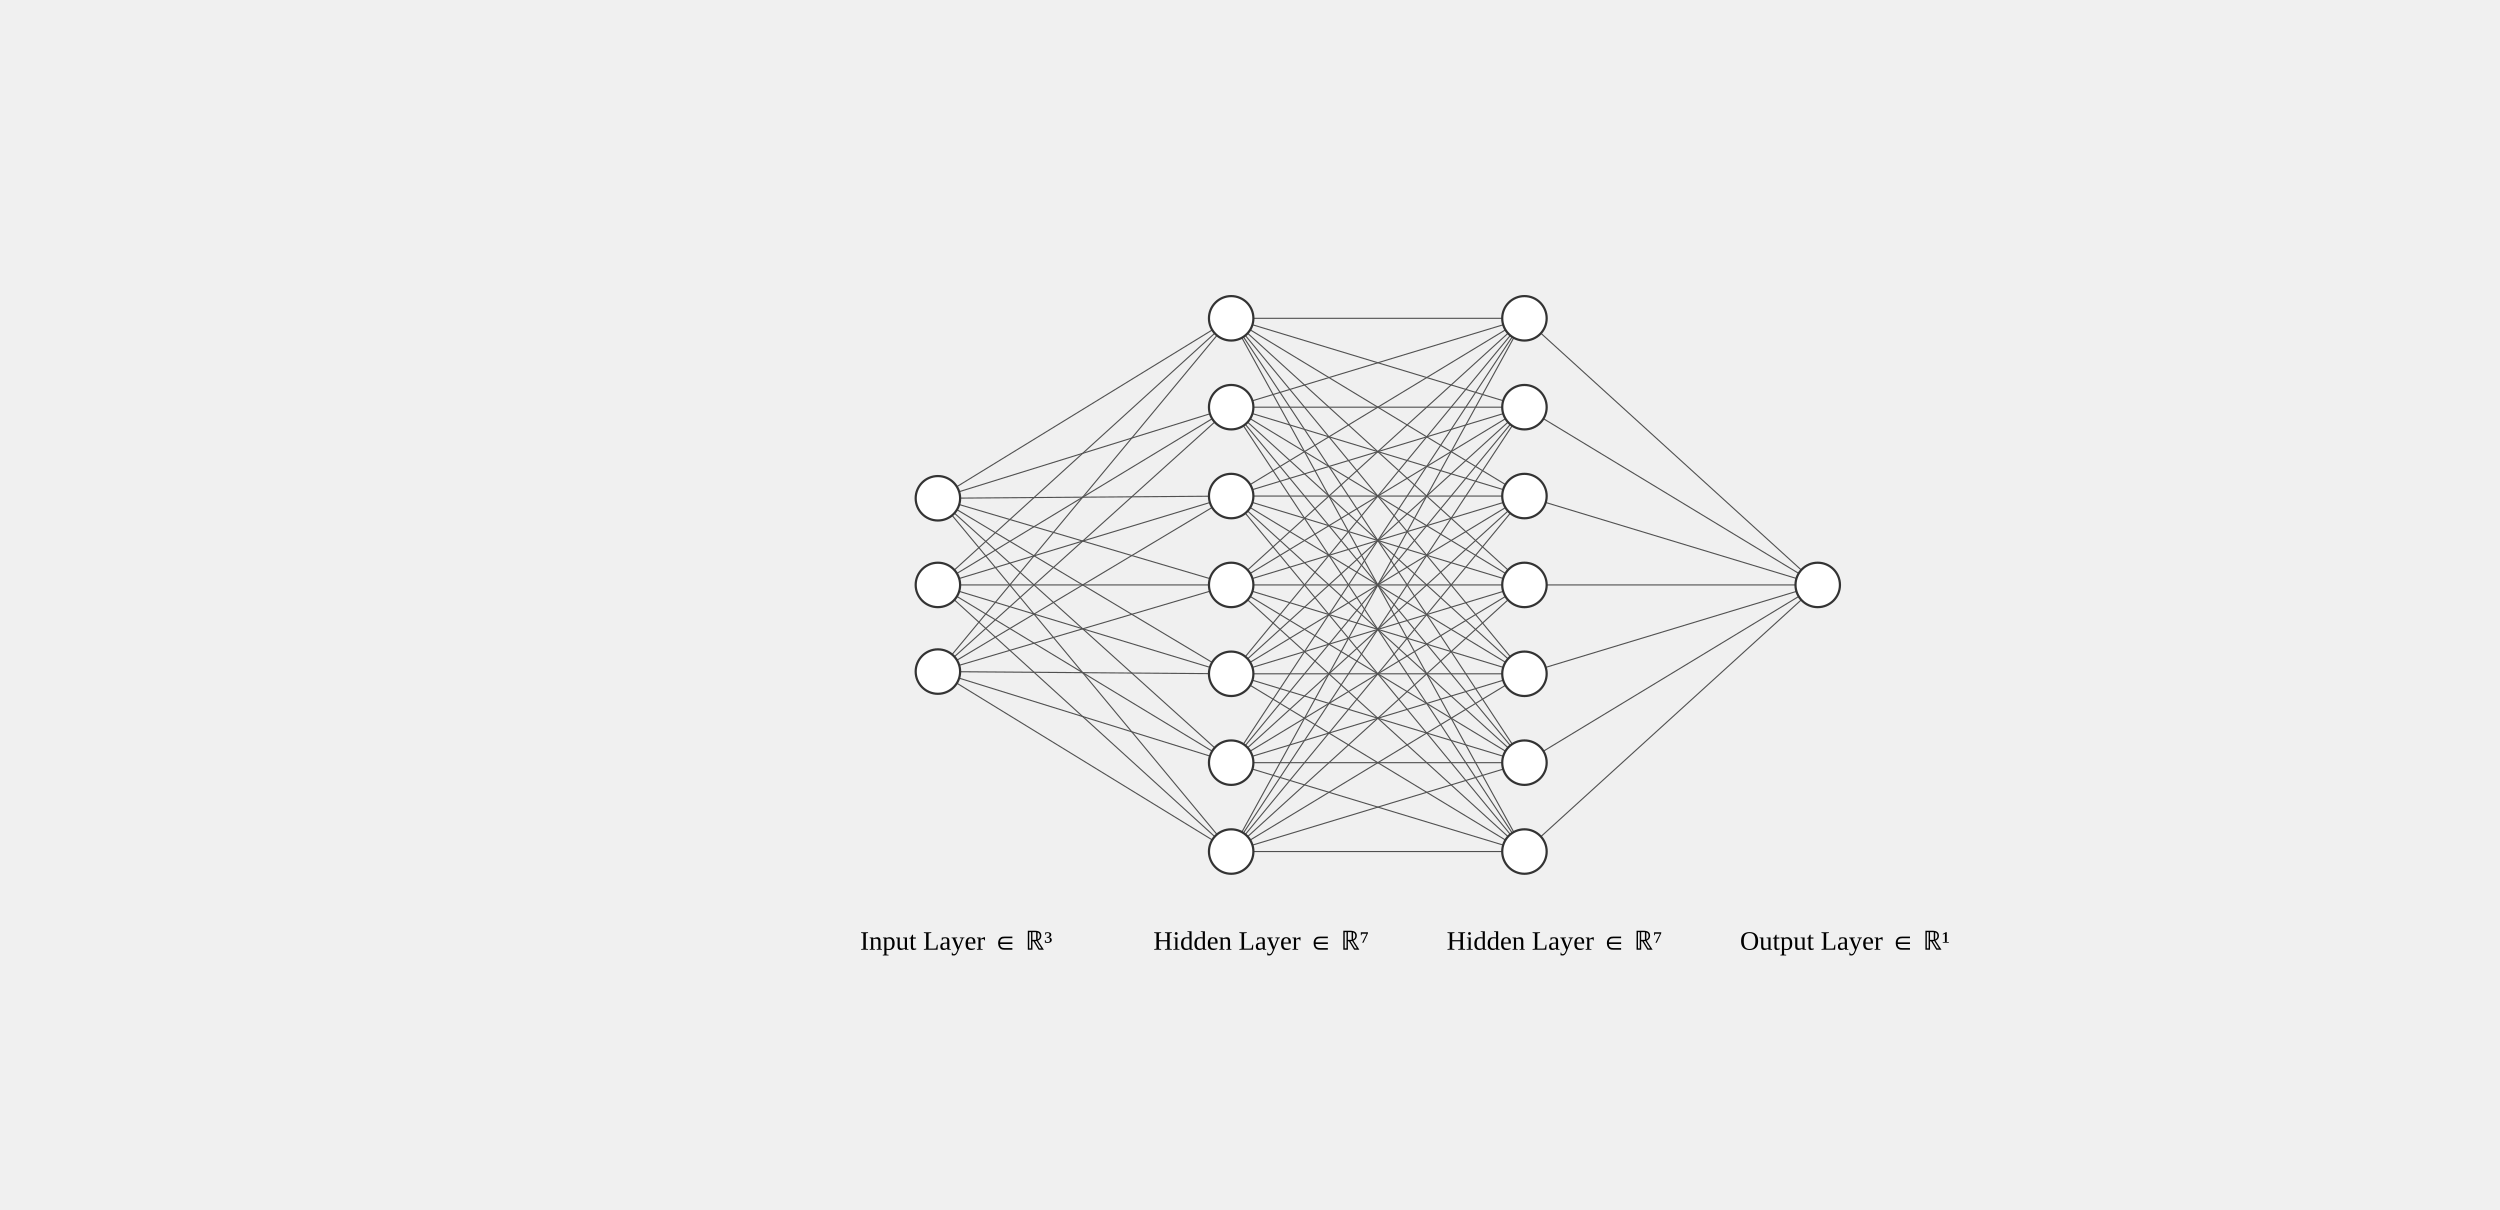
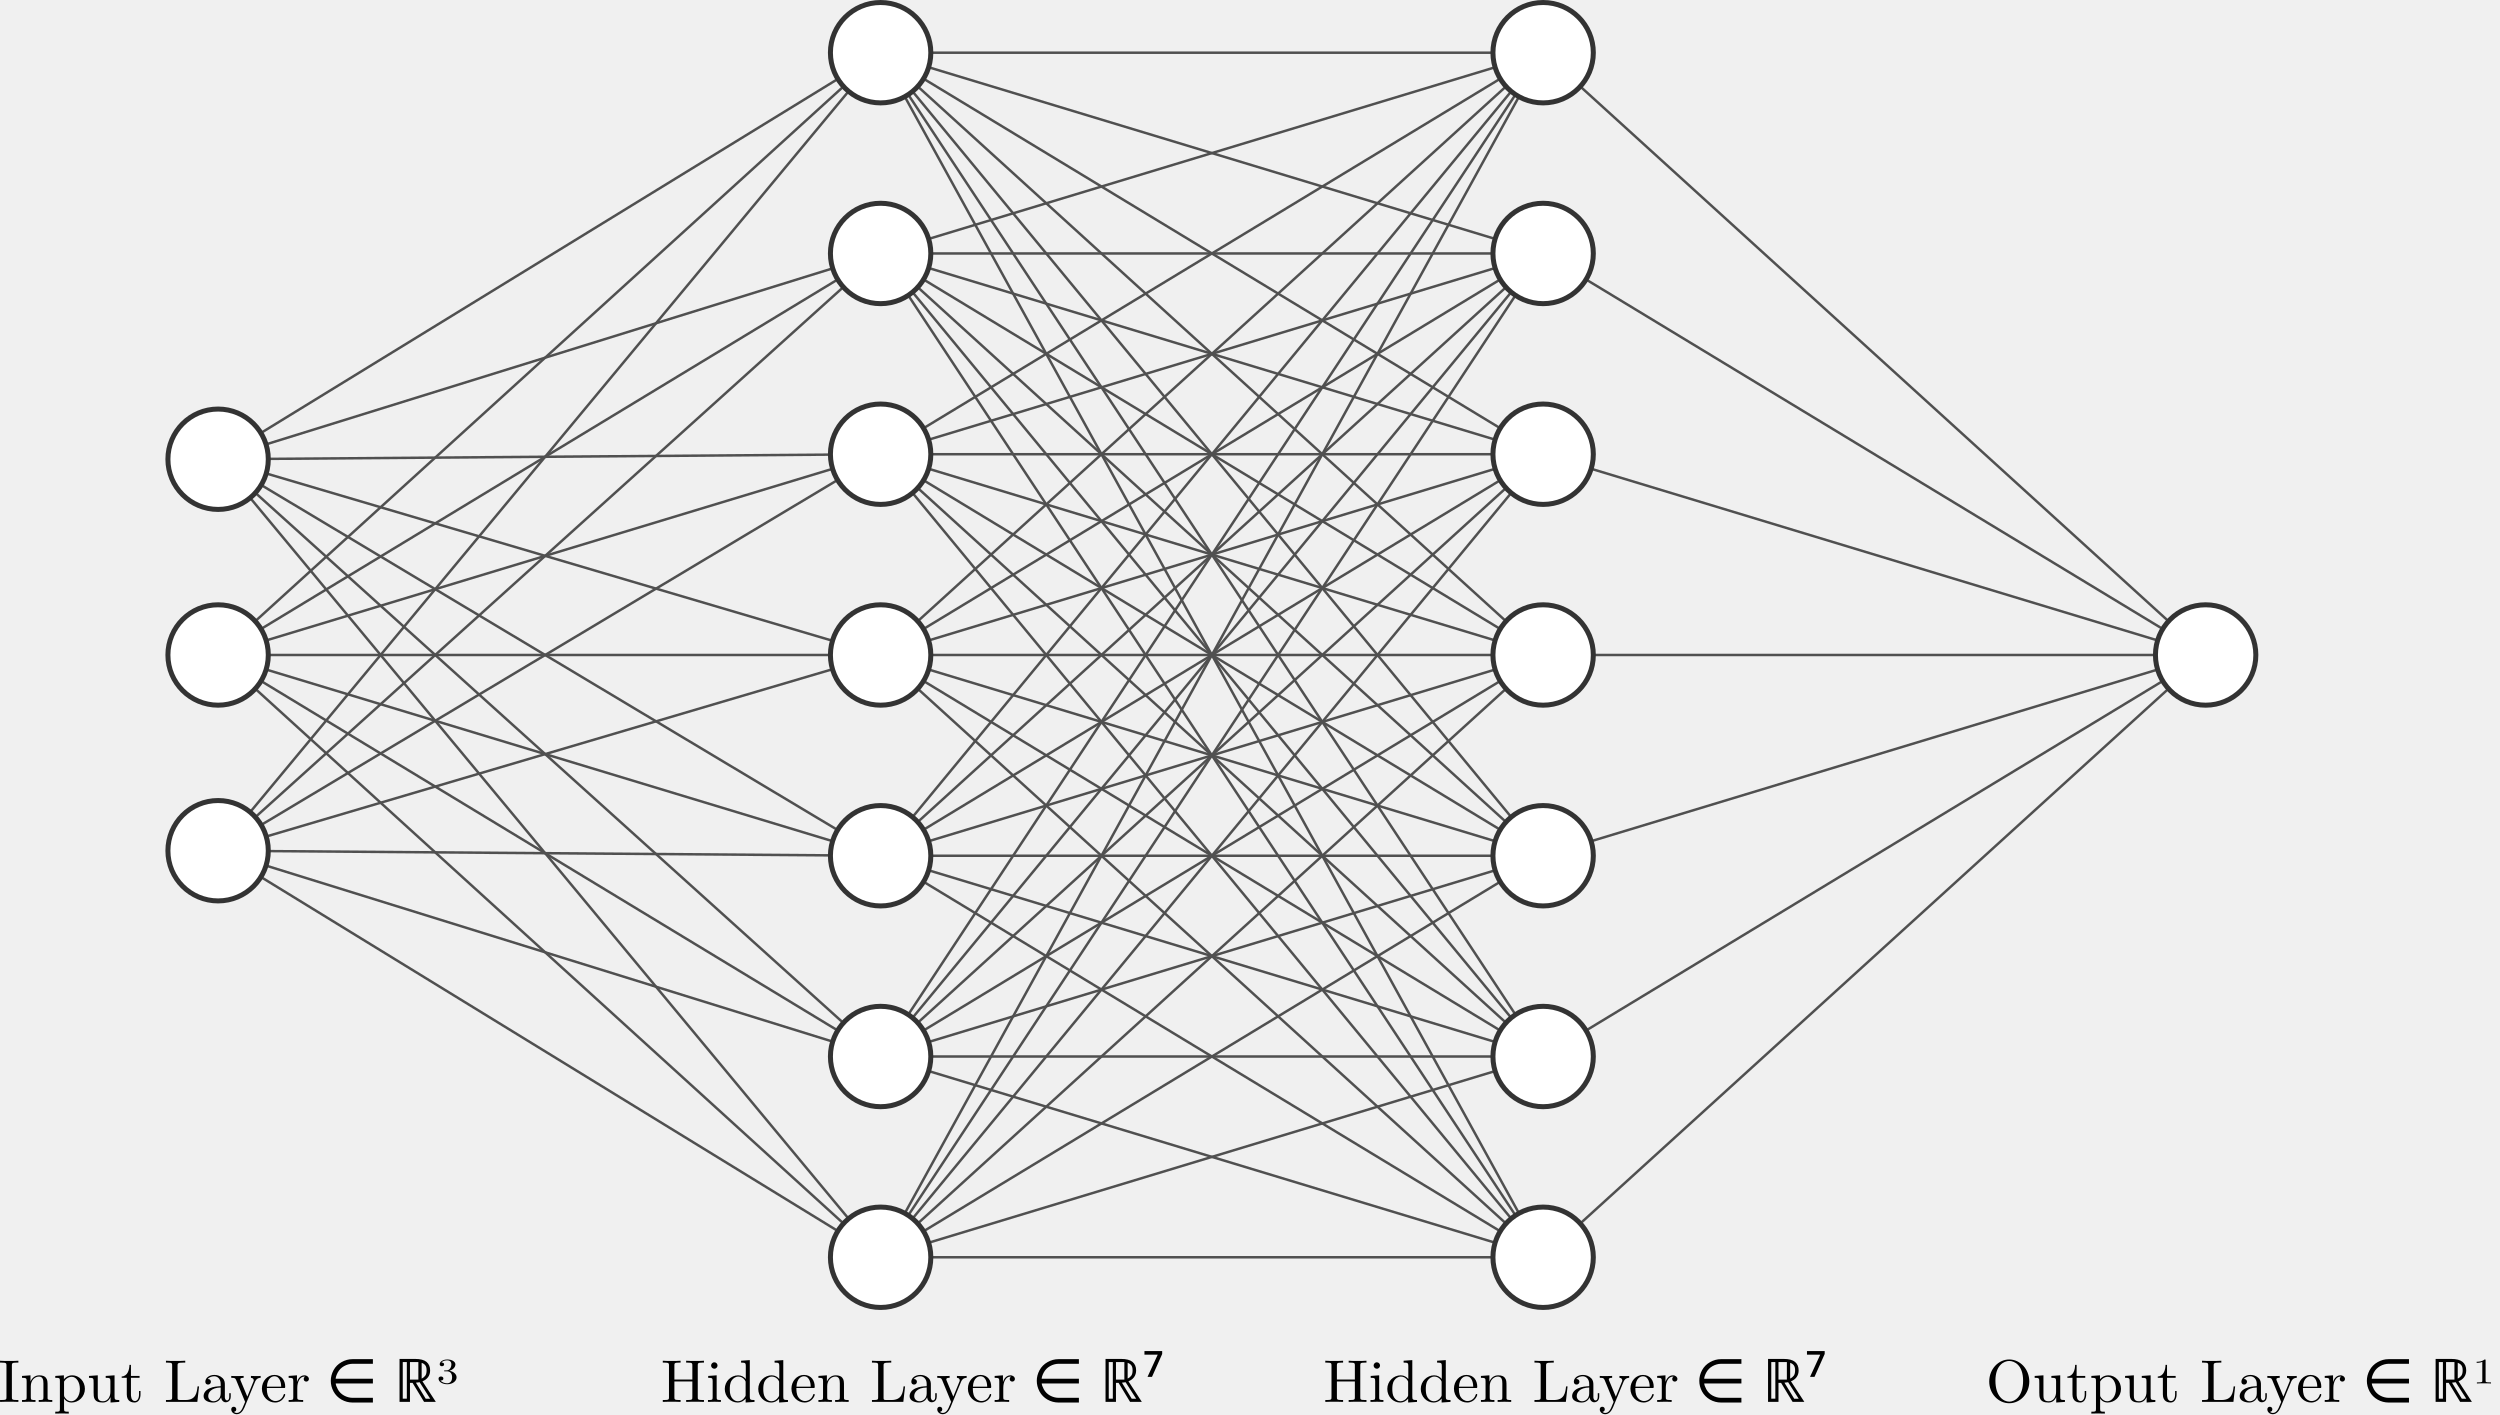
- <svg xmlns="http://www.w3.org/2000/svg" style="cursor: move; touch-action: none;" width="2048" height="991">
-   <g transform="translate(-823.6336,-404.4736) scale(1.820078)">
-     <path class="link" style="stroke-width: 0.5px; stroke-opacity: 1; stroke: rgb(80, 80, 80); fill: none;" marker-end="" d="M874.667,446.5, 1006.667,405.5" />
-     <path class="link" style="stroke-width: 0.5px; stroke-opacity: 1; stroke: rgb(80, 80, 80); fill: none;" marker-end="" d="M874.667,446.5, 1006.667,445.5" />
-     <path class="link" style="stroke-width: 0.5px; stroke-opacity: 1; stroke: rgb(80, 80, 80); fill: none;" marker-end="" d="M874.667,446.5, 1006.667,485.5" />
-     <path class="link" style="stroke-width: 0.5px; stroke-opacity: 1; stroke: rgb(80, 80, 80); fill: none;" marker-end="" d="M874.667,446.5, 1006.667,525.5" />
-     <path class="link" style="stroke-width: 0.5px; stroke-opacity: 1; stroke: rgb(80, 80, 80); fill: none;" marker-end="" d="M874.667,485.5, 1006.667,405.5" />
-     <path class="link" style="stroke-width: 0.5px; stroke-opacity: 1; stroke: rgb(80, 80, 80); fill: none;" marker-end="" d="M874.667,485.5, 1006.667,445.5" />
-     <path class="link" style="stroke-width: 0.5px; stroke-opacity: 1; stroke: rgb(80, 80, 80); fill: none;" marker-end="" d="M874.667,485.5, 1006.667,485.5" />
-     <path class="link" style="stroke-width: 0.5px; stroke-opacity: 1; stroke: rgb(80, 80, 80); fill: none;" marker-end="" d="M874.667,485.5, 1006.667,525.5" />
-     <path class="link" style="stroke-width: 0.5px; stroke-opacity: 1; stroke: rgb(80, 80, 80); fill: none;" marker-end="" d="M874.667,524.5, 1006.667,405.5" />
-     <path class="link" style="stroke-width: 0.5px; stroke-opacity: 1; stroke: rgb(80, 80, 80); fill: none;" marker-end="" d="M874.667,524.5, 1006.667,445.5" />
-     <path class="link" style="stroke-width: 0.5px; stroke-opacity: 1; stroke: rgb(80, 80, 80); fill: none;" marker-end="" d="M874.667,524.5, 1006.667,485.5" />
-     <path class="link" style="stroke-width: 0.5px; stroke-opacity: 1; stroke: rgb(80, 80, 80); fill: none;" marker-end="" d="M874.667,524.5, 1006.667,525.5" />
-     <path class="link" style="stroke-width: 0.5px; stroke-opacity: 1; stroke: rgb(80, 80, 80); fill: none;" marker-end="" d="M1006.667,365.5, 1138.667,405.5" />
-     <path class="link" style="stroke-width: 0.5px; stroke-opacity: 1; stroke: rgb(80, 80, 80); fill: none;" marker-end="" d="M1006.667,365.5, 1138.667,445.5" />
-     <path class="link" style="stroke-width: 0.5px; stroke-opacity: 1; stroke: rgb(80, 80, 80); fill: none;" marker-end="" d="M1006.667,365.5, 1138.667,485.5" />
-     <path class="link" style="stroke-width: 0.5px; stroke-opacity: 1; stroke: rgb(80, 80, 80); fill: none;" marker-end="" d="M1006.667,365.5, 1138.667,525.5" />
-     <path class="link" style="stroke-width: 0.5px; stroke-opacity: 1; stroke: rgb(80, 80, 80); fill: none;" marker-end="" d="M1006.667,405.5, 1138.667,405.5" />
-     <path class="link" style="stroke-width: 0.5px; stroke-opacity: 1; stroke: rgb(80, 80, 80); fill: none;" marker-end="" d="M1006.667,405.5, 1138.667,445.5" />
-     <path class="link" style="stroke-width: 0.5px; stroke-opacity: 1; stroke: rgb(80, 80, 80); fill: none;" marker-end="" d="M1006.667,405.5, 1138.667,485.5" />
-     <path class="link" style="stroke-width: 0.5px; stroke-opacity: 1; stroke: rgb(80, 80, 80); fill: none;" marker-end="" d="M1006.667,405.5, 1138.667,525.5" />
-     <path class="link" style="stroke-width: 0.5px; stroke-opacity: 1; stroke: rgb(80, 80, 80); fill: none;" marker-end="" d="M1006.667,445.5, 1138.667,405.5" />
-     <path class="link" style="stroke-width: 0.5px; stroke-opacity: 1; stroke: rgb(80, 80, 80); fill: none;" marker-end="" d="M1006.667,445.5, 1138.667,445.5" />
-     <path class="link" style="stroke-width: 0.5px; stroke-opacity: 1; stroke: rgb(80, 80, 80); fill: none;" marker-end="" d="M1006.667,445.5, 1138.667,485.5" />
-     <path class="link" style="stroke-width: 0.5px; stroke-opacity: 1; stroke: rgb(80, 80, 80); fill: none;" marker-end="" d="M1006.667,445.5, 1138.667,525.5" />
-     <path class="link" style="stroke-width: 0.5px; stroke-opacity: 1; stroke: rgb(80, 80, 80); fill: none;" marker-end="" d="M1006.667,485.5, 1138.667,405.5" />
-     <path class="link" style="stroke-width: 0.5px; stroke-opacity: 1; stroke: rgb(80, 80, 80); fill: none;" marker-end="" d="M1006.667,485.5, 1138.667,445.5" />
-     <path class="link" style="stroke-width: 0.5px; stroke-opacity: 1; stroke: rgb(80, 80, 80); fill: none;" marker-end="" d="M1006.667,485.5, 1138.667,485.5" />
-     <path class="link" style="stroke-width: 0.5px; stroke-opacity: 1; stroke: rgb(80, 80, 80); fill: none;" marker-end="" d="M1006.667,485.5, 1138.667,525.5" />
-     <path class="link" style="stroke-width: 0.5px; stroke-opacity: 1; stroke: rgb(80, 80, 80); fill: none;" marker-end="" d="M1006.667,525.5, 1138.667,405.5" />
-     <path class="link" style="stroke-width: 0.5px; stroke-opacity: 1; stroke: rgb(80, 80, 80); fill: none;" marker-end="" d="M1006.667,525.5, 1138.667,445.5" />
-     <path class="link" style="stroke-width: 0.5px; stroke-opacity: 1; stroke: rgb(80, 80, 80); fill: none;" marker-end="" d="M1006.667,525.5, 1138.667,485.5" />
-     <path class="link" style="stroke-width: 0.5px; stroke-opacity: 1; stroke: rgb(80, 80, 80); fill: none;" marker-end="" d="M1006.667,525.5, 1138.667,525.5" />
-     <path class="link" style="stroke-width: 0.5px; stroke-opacity: 1; stroke: rgb(80, 80, 80); fill: none;" marker-end="" d="M1138.667,365.5, 1270.667,485.5" />
-     <path class="link" style="stroke-width: 0.5px; stroke-opacity: 1; stroke: rgb(80, 80, 80); fill: none;" marker-end="" d="M1138.667,405.5, 1270.667,485.5" />
-     <path class="link" style="stroke-width: 0.5px; stroke-opacity: 1; stroke: rgb(80, 80, 80); fill: none;" marker-end="" d="M1138.667,445.5, 1270.667,485.5" />
-     <path class="link" style="stroke-width: 0.5px; stroke-opacity: 1; stroke: rgb(80, 80, 80); fill: none;" marker-end="" d="M1138.667,485.5, 1270.667,485.5" />
-     <path class="link" style="stroke-width: 0.5px; stroke-opacity: 1; stroke: rgb(80, 80, 80); fill: none;" marker-end="" d="M1138.667,525.5, 1270.667,485.5" />
-     <path class="link" style="stroke-width: 0.5px; stroke-opacity: 1; stroke: rgb(80, 80, 80); fill: none;" marker-end="" d="M874.667,446.5, 1006.667,365.5" />
-     <path class="link" style="stroke-width: 0.5px; stroke-opacity: 1; stroke: rgb(80, 80, 80); fill: none;" marker-end="" d="M874.667,485.5, 1006.667,365.5" />
-     <path class="link" style="stroke-width: 0.5px; stroke-opacity: 1; stroke: rgb(80, 80, 80); fill: none;" marker-end="" d="M874.667,524.5, 1006.667,365.5" />
-     <path class="link" style="stroke-width: 0.5px; stroke-opacity: 1; stroke: rgb(80, 80, 80); fill: none;" marker-end="" d="M1006.667,365.5, 1138.667,365.5" />
-     <path class="link" style="stroke-width: 0.5px; stroke-opacity: 1; stroke: rgb(80, 80, 80); fill: none;" marker-end="" d="M1006.667,405.5, 1138.667,365.5" />
-     <path class="link" style="stroke-width: 0.5px; stroke-opacity: 1; stroke: rgb(80, 80, 80); fill: none;" marker-end="" d="M1006.667,445.5, 1138.667,365.5" />
-     <path class="link" style="stroke-width: 0.5px; stroke-opacity: 1; stroke: rgb(80, 80, 80); fill: none;" marker-end="" d="M1006.667,485.5, 1138.667,365.5" />
-     <path class="link" style="stroke-width: 0.5px; stroke-opacity: 1; stroke: rgb(80, 80, 80); fill: none;" marker-end="" d="M1006.667,525.5, 1138.667,365.5" />
-     <path class="link" style="stroke-width: 0.5px; stroke-opacity: 1; stroke: rgb(80, 80, 80); fill: none;" marker-end="" d="M874.667,446.5, 1006.667,565.5" />
-     <path class="link" style="stroke-width: 0.5px; stroke-opacity: 1; stroke: rgb(80, 80, 80); fill: none;" marker-end="" d="M874.667,485.5, 1006.667,565.5" />
-     <path class="link" style="stroke-width: 0.5px; stroke-opacity: 1; stroke: rgb(80, 80, 80); fill: none;" marker-end="" d="M874.667,524.5, 1006.667,565.5" />
-     <path class="link" style="stroke-width: 0.5px; stroke-opacity: 1; stroke: rgb(80, 80, 80); fill: none;" marker-end="" d="M1006.667,565.5, 1138.667,365.5" />
-     <path class="link" style="stroke-width: 0.5px; stroke-opacity: 1; stroke: rgb(80, 80, 80); fill: none;" marker-end="" d="M1006.667,565.5, 1138.667,405.5" />
-     <path class="link" style="stroke-width: 0.5px; stroke-opacity: 1; stroke: rgb(80, 80, 80); fill: none;" marker-end="" d="M1006.667,565.5, 1138.667,445.5" />
-     <path class="link" style="stroke-width: 0.5px; stroke-opacity: 1; stroke: rgb(80, 80, 80); fill: none;" marker-end="" d="M1006.667,565.5, 1138.667,485.5" />
-     <path class="link" style="stroke-width: 0.5px; stroke-opacity: 1; stroke: rgb(80, 80, 80); fill: none;" marker-end="" d="M1006.667,565.5, 1138.667,525.5" />
-     <path class="link" style="stroke-width: 0.5px; stroke-opacity: 1; stroke: rgb(80, 80, 80); fill: none;" marker-end="" d="M874.667,446.5, 1006.667,605.5" />
-     <path class="link" style="stroke-width: 0.5px; stroke-opacity: 1; stroke: rgb(80, 80, 80); fill: none;" marker-end="" d="M874.667,485.5, 1006.667,605.5" />
-     <path class="link" style="stroke-width: 0.5px; stroke-opacity: 1; stroke: rgb(80, 80, 80); fill: none;" marker-end="" d="M874.667,524.5, 1006.667,605.5" />
-     <path class="link" style="stroke-width: 0.5px; stroke-opacity: 1; stroke: rgb(80, 80, 80); fill: none;" marker-end="" d="M1006.667,605.5, 1138.667,365.5" />
-     <path class="link" style="stroke-width: 0.5px; stroke-opacity: 1; stroke: rgb(80, 80, 80); fill: none;" marker-end="" d="M1006.667,605.5, 1138.667,405.5" />
-     <path class="link" style="stroke-width: 0.5px; stroke-opacity: 1; stroke: rgb(80, 80, 80); fill: none;" marker-end="" d="M1006.667,605.5, 1138.667,445.5" />
-     <path class="link" style="stroke-width: 0.5px; stroke-opacity: 1; stroke: rgb(80, 80, 80); fill: none;" marker-end="" d="M1006.667,605.5, 1138.667,485.5" />
-     <path class="link" style="stroke-width: 0.5px; stroke-opacity: 1; stroke: rgb(80, 80, 80); fill: none;" marker-end="" d="M1006.667,605.5, 1138.667,525.5" />
-     <path class="link" style="stroke-width: 0.5px; stroke-opacity: 1; stroke: rgb(80, 80, 80); fill: none;" marker-end="" d="M1006.667,365.5, 1138.667,565.5" />
-     <path class="link" style="stroke-width: 0.5px; stroke-opacity: 1; stroke: rgb(80, 80, 80); fill: none;" marker-end="" d="M1006.667,405.5, 1138.667,565.5" />
-     <path class="link" style="stroke-width: 0.5px; stroke-opacity: 1; stroke: rgb(80, 80, 80); fill: none;" marker-end="" d="M1006.667,445.5, 1138.667,565.5" />
-     <path class="link" style="stroke-width: 0.5px; stroke-opacity: 1; stroke: rgb(80, 80, 80); fill: none;" marker-end="" d="M1006.667,485.5, 1138.667,565.5" />
-     <path class="link" style="stroke-width: 0.5px; stroke-opacity: 1; stroke: rgb(80, 80, 80); fill: none;" marker-end="" d="M1006.667,525.5, 1138.667,565.5" />
-     <path class="link" style="stroke-width: 0.5px; stroke-opacity: 1; stroke: rgb(80, 80, 80); fill: none;" marker-end="" d="M1006.667,565.5, 1138.667,565.5" />
-     <path class="link" style="stroke-width: 0.5px; stroke-opacity: 1; stroke: rgb(80, 80, 80); fill: none;" marker-end="" d="M1006.667,605.5, 1138.667,565.5" />
-     <path class="link" style="stroke-width: 0.5px; stroke-opacity: 1; stroke: rgb(80, 80, 80); fill: none;" marker-end="" d="M1138.667,565.5, 1270.667,485.5" />
-     <path class="link" style="stroke-width: 0.5px; stroke-opacity: 1; stroke: rgb(80, 80, 80); fill: none;" marker-end="" d="M1006.667,365.5, 1138.667,605.5" />
-     <path class="link" style="stroke-width: 0.5px; stroke-opacity: 1; stroke: rgb(80, 80, 80); fill: none;" marker-end="" d="M1006.667,405.5, 1138.667,605.5" />
-     <path class="link" style="stroke-width: 0.5px; stroke-opacity: 1; stroke: rgb(80, 80, 80); fill: none;" marker-end="" d="M1006.667,445.5, 1138.667,605.5" />
-     <path class="link" style="stroke-width: 0.5px; stroke-opacity: 1; stroke: rgb(80, 80, 80); fill: none;" marker-end="" d="M1006.667,485.5, 1138.667,605.5" />
-     <path class="link" style="stroke-width: 0.5px; stroke-opacity: 1; stroke: rgb(80, 80, 80); fill: none;" marker-end="" d="M1006.667,525.5, 1138.667,605.5" />
-     <path class="link" style="stroke-width: 0.5px; stroke-opacity: 1; stroke: rgb(80, 80, 80); fill: none;" marker-end="" d="M1006.667,565.5, 1138.667,605.5" />
-     <path class="link" style="stroke-width: 0.5px; stroke-opacity: 1; stroke: rgb(80, 80, 80); fill: none;" marker-end="" d="M1006.667,605.5, 1138.667,605.5" />
-     <path class="link" style="stroke-width: 0.5px; stroke-opacity: 1; stroke: rgb(80, 80, 80); fill: none;" marker-end="" d="M1138.667,605.5, 1270.667,485.5" />
-     <circle r="10" class="node" id="0_0" style="fill: rgb(255, 255, 255); stroke: rgb(51, 51, 51);" cx="874.667" cy="446.5" />
-     <circle r="10" class="node" id="0_1" style="fill: rgb(255, 255, 255); stroke: rgb(51, 51, 51);" cx="874.667" cy="485.5" />
-     <circle r="10" class="node" id="0_2" style="fill: rgb(255, 255, 255); stroke: rgb(51, 51, 51);" cx="874.667" cy="524.5" />
-     <circle r="10" class="node" id="1_0" style="fill: rgb(255, 255, 255); stroke: rgb(51, 51, 51);" cx="1006.667" cy="365.5" />
-     <circle r="10" class="node" id="1_1" style="fill: rgb(255, 255, 255); stroke: rgb(51, 51, 51);" cx="1006.667" cy="405.5" />
-     <circle r="10" class="node" id="1_2" style="fill: rgb(255, 255, 255); stroke: rgb(51, 51, 51);" cx="1006.667" cy="445.5" />
-     <circle r="10" class="node" id="1_3" style="fill: rgb(255, 255, 255); stroke: rgb(51, 51, 51);" cx="1006.667" cy="485.5" />
-     <circle r="10" class="node" id="1_4" style="fill: rgb(255, 255, 255); stroke: rgb(51, 51, 51);" cx="1006.667" cy="525.5" />
-     <circle r="10" class="node" id="1_5" style="fill: rgb(255, 255, 255); stroke: rgb(51, 51, 51);" cx="1006.667" cy="565.5" />
-     <circle r="10" class="node" id="1_6" style="fill: rgb(255, 255, 255); stroke: rgb(51, 51, 51);" cx="1006.667" cy="605.5" />
-     <circle r="10" class="node" id="2_0" style="fill: rgb(255, 255, 255); stroke: rgb(51, 51, 51);" cx="1138.667" cy="365.5" />
-     <circle r="10" class="node" id="2_1" style="fill: rgb(255, 255, 255); stroke: rgb(51, 51, 51);" cx="1138.667" cy="405.5" />
-     <circle r="10" class="node" id="2_2" style="fill: rgb(255, 255, 255); stroke: rgb(51, 51, 51);" cx="1138.667" cy="445.5" />
-     <circle r="10" class="node" id="2_3" style="fill: rgb(255, 255, 255); stroke: rgb(51, 51, 51);" cx="1138.667" cy="485.5" />
-     <circle r="10" class="node" id="2_4" style="fill: rgb(255, 255, 255); stroke: rgb(51, 51, 51);" cx="1138.667" cy="525.5" />
-     <circle r="10" class="node" id="2_5" style="fill: rgb(255, 255, 255); stroke: rgb(51, 51, 51);" cx="1138.667" cy="565.5" />
-     <circle r="10" class="node" id="2_6" style="fill: rgb(255, 255, 255); stroke: rgb(51, 51, 51);" cx="1138.667" cy="605.5" />
-     <circle r="10" class="node" id="3_0" style="fill: rgb(255, 255, 255); stroke: rgb(51, 51, 51);" cx="1270.667" cy="485.5" />
-     <text class="text" dy=".35em" style="font-size: 12px;" x="839.667" y="645.5">Input Layer ∈ ℝ³</text>
-     <text class="text" dy=".35em" style="font-size: 12px;" x="971.667" y="645.5">Hidden Layer ∈ ℝ⁷</text>
-     <text class="text" dy=".35em" style="font-size: 12px;" x="1103.667" y="645.5">Hidden Layer ∈ ℝ⁷</text>
-     <text class="text" dy=".35em" style="font-size: 12px;" x="1235.667" y="645.5">Output Layer ∈ ℝ¹</text>
+ <svg xmlns="http://www.w3.org/2000/svg" width="906.587" height="512.854" version="1.1" id="svg80">
+   <g transform="matrix(1.820078,0,0,1.820078,-1512.87,-646.1276)" id="g80">
+     <path class="link" style="fill:none;stroke:#505050;stroke-width:0.5px;stroke-opacity:1" marker-end="" d="m 874.667,446.5 132,-41" id="path1" />
+     <path class="link" style="fill:none;stroke:#505050;stroke-width:0.5px;stroke-opacity:1" marker-end="" d="m 874.667,446.5 132,-1" id="path2" />
+     <path class="link" style="fill:none;stroke:#505050;stroke-width:0.5px;stroke-opacity:1" marker-end="" d="m 874.667,446.5 132,39" id="path3" />
+     <path class="link" style="fill:none;stroke:#505050;stroke-width:0.5px;stroke-opacity:1" marker-end="" d="m 874.667,446.5 132,79" id="path4" />
+     <path class="link" style="fill:none;stroke:#505050;stroke-width:0.5px;stroke-opacity:1" marker-end="" d="m 874.667,485.5 132,-80" id="path5" />
+     <path class="link" style="fill:none;stroke:#505050;stroke-width:0.5px;stroke-opacity:1" marker-end="" d="m 874.667,485.5 132,-40" id="path6" />
+     <path class="link" style="fill:none;stroke:#505050;stroke-width:0.5px;stroke-opacity:1" marker-end="" d="M 874.667,485.5 H 1006.667" id="path7" />
+     <path class="link" style="fill:none;stroke:#505050;stroke-width:0.5px;stroke-opacity:1" marker-end="" d="m 874.667,485.5 132,40" id="path8" />
+     <path class="link" style="fill:none;stroke:#505050;stroke-width:0.5px;stroke-opacity:1" marker-end="" d="m 874.667,524.5 132,-119" id="path9" />
+     <path class="link" style="fill:none;stroke:#505050;stroke-width:0.5px;stroke-opacity:1" marker-end="" d="m 874.667,524.5 132,-79" id="path10" />
+     <path class="link" style="fill:none;stroke:#505050;stroke-width:0.5px;stroke-opacity:1" marker-end="" d="m 874.667,524.5 132,-39" id="path11" />
+     <path class="link" style="fill:none;stroke:#505050;stroke-width:0.5px;stroke-opacity:1" marker-end="" d="m 874.667,524.5 132,1" id="path12" />
+     <path class="link" style="fill:none;stroke:#505050;stroke-width:0.5px;stroke-opacity:1" marker-end="" d="m 1006.667,365.5 132,40" id="path13" />
+     <path class="link" style="fill:none;stroke:#505050;stroke-width:0.5px;stroke-opacity:1" marker-end="" d="m 1006.667,365.5 132,80" id="path14" />
+     <path class="link" style="fill:none;stroke:#505050;stroke-width:0.5px;stroke-opacity:1" marker-end="" d="m 1006.667,365.5 132,120" id="path15" />
+     <path class="link" style="fill:none;stroke:#505050;stroke-width:0.5px;stroke-opacity:1" marker-end="" d="m 1006.667,365.5 132,160" id="path16" />
+     <path class="link" style="fill:none;stroke:#505050;stroke-width:0.5px;stroke-opacity:1" marker-end="" d="m 1006.667,405.5 h 132" id="path17" />
+     <path class="link" style="fill:none;stroke:#505050;stroke-width:0.5px;stroke-opacity:1" marker-end="" d="m 1006.667,405.5 132,40" id="path18" />
+     <path class="link" style="fill:none;stroke:#505050;stroke-width:0.5px;stroke-opacity:1" marker-end="" d="m 1006.667,405.5 132,80" id="path19" />
+     <path class="link" style="fill:none;stroke:#505050;stroke-width:0.5px;stroke-opacity:1" marker-end="" d="m 1006.667,405.5 132,120" id="path20" />
+     <path class="link" style="fill:none;stroke:#505050;stroke-width:0.5px;stroke-opacity:1" marker-end="" d="m 1006.667,445.5 132,-40" id="path21" />
+     <path class="link" style="fill:none;stroke:#505050;stroke-width:0.5px;stroke-opacity:1" marker-end="" d="m 1006.667,445.5 h 132" id="path22" />
+     <path class="link" style="fill:none;stroke:#505050;stroke-width:0.5px;stroke-opacity:1" marker-end="" d="m 1006.667,445.5 132,40" id="path23" />
+     <path class="link" style="fill:none;stroke:#505050;stroke-width:0.5px;stroke-opacity:1" marker-end="" d="m 1006.667,445.5 132,80" id="path24" />
+     <path class="link" style="fill:none;stroke:#505050;stroke-width:0.5px;stroke-opacity:1" marker-end="" d="m 1006.667,485.5 132,-80" id="path25" />
+     <path class="link" style="fill:none;stroke:#505050;stroke-width:0.5px;stroke-opacity:1" marker-end="" d="m 1006.667,485.5 132,-40" id="path26" />
+     <path class="link" style="fill:none;stroke:#505050;stroke-width:0.5px;stroke-opacity:1" marker-end="" d="m 1006.667,485.5 h 132" id="path27" />
+     <path class="link" style="fill:none;stroke:#505050;stroke-width:0.5px;stroke-opacity:1" marker-end="" d="m 1006.667,485.5 132,40" id="path28" />
+     <path class="link" style="fill:none;stroke:#505050;stroke-width:0.5px;stroke-opacity:1" marker-end="" d="m 1006.667,525.5 132,-120" id="path29" />
+     <path class="link" style="fill:none;stroke:#505050;stroke-width:0.5px;stroke-opacity:1" marker-end="" d="m 1006.667,525.5 132,-80" id="path30" />
+     <path class="link" style="fill:none;stroke:#505050;stroke-width:0.5px;stroke-opacity:1" marker-end="" d="m 1006.667,525.5 132,-40" id="path31" />
+     <path class="link" style="fill:none;stroke:#505050;stroke-width:0.5px;stroke-opacity:1" marker-end="" d="m 1006.667,525.5 h 132" id="path32" />
+     <path class="link" style="fill:none;stroke:#505050;stroke-width:0.5px;stroke-opacity:1" marker-end="" d="m 1138.667,365.5 132,120" id="path33" />
+     <path class="link" style="fill:none;stroke:#505050;stroke-width:0.5px;stroke-opacity:1" marker-end="" d="m 1138.667,405.5 132,80" id="path34" />
+     <path class="link" style="fill:none;stroke:#505050;stroke-width:0.5px;stroke-opacity:1" marker-end="" d="m 1138.667,445.5 132,40" id="path35" />
+     <path class="link" style="fill:none;stroke:#505050;stroke-width:0.5px;stroke-opacity:1" marker-end="" d="m 1138.667,485.5 h 132" id="path36" />
+     <path class="link" style="fill:none;stroke:#505050;stroke-width:0.5px;stroke-opacity:1" marker-end="" d="m 1138.667,525.5 132,-40" id="path37" />
+     <path class="link" style="fill:none;stroke:#505050;stroke-width:0.5px;stroke-opacity:1" marker-end="" d="m 874.667,446.5 132,-81" id="path38" />
+     <path class="link" style="fill:none;stroke:#505050;stroke-width:0.5px;stroke-opacity:1" marker-end="" d="m 874.667,485.5 132,-120" id="path39" />
+     <path class="link" style="fill:none;stroke:#505050;stroke-width:0.5px;stroke-opacity:1" marker-end="" d="m 874.667,524.5 132,-159" id="path40" />
+     <path class="link" style="fill:none;stroke:#505050;stroke-width:0.5px;stroke-opacity:1" marker-end="" d="m 1006.667,365.5 h 132" id="path41" />
+     <path class="link" style="fill:none;stroke:#505050;stroke-width:0.5px;stroke-opacity:1" marker-end="" d="m 1006.667,405.5 132,-40" id="path42" />
+     <path class="link" style="fill:none;stroke:#505050;stroke-width:0.5px;stroke-opacity:1" marker-end="" d="m 1006.667,445.5 132,-80" id="path43" />
+     <path class="link" style="fill:none;stroke:#505050;stroke-width:0.5px;stroke-opacity:1" marker-end="" d="m 1006.667,485.5 132,-120" id="path44" />
+     <path class="link" style="fill:none;stroke:#505050;stroke-width:0.5px;stroke-opacity:1" marker-end="" d="m 1006.667,525.5 132,-160" id="path45" />
+     <path class="link" style="fill:none;stroke:#505050;stroke-width:0.5px;stroke-opacity:1" marker-end="" d="m 874.667,446.5 132,119" id="path46" />
+     <path class="link" style="fill:none;stroke:#505050;stroke-width:0.5px;stroke-opacity:1" marker-end="" d="m 874.667,485.5 132,80" id="path47" />
+     <path class="link" style="fill:none;stroke:#505050;stroke-width:0.5px;stroke-opacity:1" marker-end="" d="m 874.667,524.5 132,41" id="path48" />
+     <path class="link" style="fill:none;stroke:#505050;stroke-width:0.5px;stroke-opacity:1" marker-end="" d="m 1006.667,565.5 132,-200" id="path49" />
+     <path class="link" style="fill:none;stroke:#505050;stroke-width:0.5px;stroke-opacity:1" marker-end="" d="m 1006.667,565.5 132,-160" id="path50" />
+     <path class="link" style="fill:none;stroke:#505050;stroke-width:0.5px;stroke-opacity:1" marker-end="" d="m 1006.667,565.5 132,-120" id="path51" />
+     <path class="link" style="fill:none;stroke:#505050;stroke-width:0.5px;stroke-opacity:1" marker-end="" d="m 1006.667,565.5 132,-80" id="path52" />
+     <path class="link" style="fill:none;stroke:#505050;stroke-width:0.5px;stroke-opacity:1" marker-end="" d="m 1006.667,565.5 132,-40" id="path53" />
+     <path class="link" style="fill:none;stroke:#505050;stroke-width:0.5px;stroke-opacity:1" marker-end="" d="m 874.667,446.5 132,159" id="path54" />
+     <path class="link" style="fill:none;stroke:#505050;stroke-width:0.5px;stroke-opacity:1" marker-end="" d="m 874.667,485.5 132,120" id="path55" />
+     <path class="link" style="fill:none;stroke:#505050;stroke-width:0.5px;stroke-opacity:1" marker-end="" d="m 874.667,524.5 132,81" id="path56" />
+     <path class="link" style="fill:none;stroke:#505050;stroke-width:0.5px;stroke-opacity:1" marker-end="" d="m 1006.667,605.5 132,-240" id="path57" />
+     <path class="link" style="fill:none;stroke:#505050;stroke-width:0.5px;stroke-opacity:1" marker-end="" d="m 1006.667,605.5 132,-200" id="path58" />
+     <path class="link" style="fill:none;stroke:#505050;stroke-width:0.5px;stroke-opacity:1" marker-end="" d="m 1006.667,605.5 132,-160" id="path59" />
+     <path class="link" style="fill:none;stroke:#505050;stroke-width:0.5px;stroke-opacity:1" marker-end="" d="m 1006.667,605.5 132,-120" id="path60" />
+     <path class="link" style="fill:none;stroke:#505050;stroke-width:0.5px;stroke-opacity:1" marker-end="" d="m 1006.667,605.5 132,-80" id="path61" />
+     <path class="link" style="fill:none;stroke:#505050;stroke-width:0.5px;stroke-opacity:1" marker-end="" d="m 1006.667,365.5 132,200" id="path62" />
+     <path class="link" style="fill:none;stroke:#505050;stroke-width:0.5px;stroke-opacity:1" marker-end="" d="m 1006.667,405.5 132,160" id="path63" />
+     <path class="link" style="fill:none;stroke:#505050;stroke-width:0.5px;stroke-opacity:1" marker-end="" d="m 1006.667,445.5 132,120" id="path64" />
+     <path class="link" style="fill:none;stroke:#505050;stroke-width:0.5px;stroke-opacity:1" marker-end="" d="m 1006.667,485.5 132,80" id="path65" />
+     <path class="link" style="fill:none;stroke:#505050;stroke-width:0.5px;stroke-opacity:1" marker-end="" d="m 1006.667,525.5 132,40" id="path66" />
+     <path class="link" style="fill:none;stroke:#505050;stroke-width:0.5px;stroke-opacity:1" marker-end="" d="m 1006.667,565.5 h 132" id="path67" />
+     <path class="link" style="fill:none;stroke:#505050;stroke-width:0.5px;stroke-opacity:1" marker-end="" d="m 1006.667,605.5 132,-40" id="path68" />
+     <path class="link" style="fill:none;stroke:#505050;stroke-width:0.5px;stroke-opacity:1" marker-end="" d="m 1138.667,565.5 132,-80" id="path69" />
+     <path class="link" style="fill:none;stroke:#505050;stroke-width:0.5px;stroke-opacity:1" marker-end="" d="m 1006.667,365.5 132,240" id="path70" />
+     <path class="link" style="fill:none;stroke:#505050;stroke-width:0.5px;stroke-opacity:1" marker-end="" d="m 1006.667,405.5 132,200" id="path71" />
+     <path class="link" style="fill:none;stroke:#505050;stroke-width:0.5px;stroke-opacity:1" marker-end="" d="m 1006.667,445.5 132,160" id="path72" />
+     <path class="link" style="fill:none;stroke:#505050;stroke-width:0.5px;stroke-opacity:1" marker-end="" d="m 1006.667,485.5 132,120" id="path73" />
+     <path class="link" style="fill:none;stroke:#505050;stroke-width:0.5px;stroke-opacity:1" marker-end="" d="m 1006.667,525.5 132,80" id="path74" />
+     <path class="link" style="fill:none;stroke:#505050;stroke-width:0.5px;stroke-opacity:1" marker-end="" d="m 1006.667,565.5 132,40" id="path75" />
+     <path class="link" style="fill:none;stroke:#505050;stroke-width:0.5px;stroke-opacity:1" marker-end="" d="m 1006.667,605.5 h 132" id="path76" />
+     <path class="link" style="fill:none;stroke:#505050;stroke-width:0.5px;stroke-opacity:1" marker-end="" d="m 1138.667,605.5 132,-120" id="path77" />
+     <circle r="10" class="node" id="0_0" style="fill:#ffffff;stroke:#333333" cx="874.667" cy="446.5" />
+     <circle r="10" class="node" id="0_1" style="fill:#ffffff;stroke:#333333" cx="874.667" cy="485.5" />
+     <circle r="10" class="node" id="0_2" style="fill:#ffffff;stroke:#333333" cx="874.667" cy="524.5" />
+     <circle r="10" class="node" id="1_0" style="fill:#ffffff;stroke:#333333" cx="1006.667" cy="365.5" />
+     <circle r="10" class="node" id="1_1" style="fill:#ffffff;stroke:#333333" cx="1006.667" cy="405.5" />
+     <circle r="10" class="node" id="1_2" style="fill:#ffffff;stroke:#333333" cx="1006.667" cy="445.5" />
+     <circle r="10" class="node" id="1_3" style="fill:#ffffff;stroke:#333333" cx="1006.667" cy="485.5" />
+     <circle r="10" class="node" id="1_4" style="fill:#ffffff;stroke:#333333" cx="1006.667" cy="525.5" />
+     <circle r="10" class="node" id="1_5" style="fill:#ffffff;stroke:#333333" cx="1006.667" cy="565.5" />
+     <circle r="10" class="node" id="1_6" style="fill:#ffffff;stroke:#333333" cx="1006.667" cy="605.5" />
+     <circle r="10" class="node" id="2_0" style="fill:#ffffff;stroke:#333333" cx="1138.667" cy="365.5" />
+     <circle r="10" class="node" id="2_1" style="fill:#ffffff;stroke:#333333" cx="1138.667" cy="405.5" />
+     <circle r="10" class="node" id="2_2" style="fill:#ffffff;stroke:#333333" cx="1138.667" cy="445.5" />
+     <circle r="10" class="node" id="2_3" style="fill:#ffffff;stroke:#333333" cx="1138.667" cy="485.5" />
+     <circle r="10" class="node" id="2_4" style="fill:#ffffff;stroke:#333333" cx="1138.667" cy="525.5" />
+     <circle r="10" class="node" id="2_5" style="fill:#ffffff;stroke:#333333" cx="1138.667" cy="565.5" />
+     <circle r="10" class="node" id="2_6" style="fill:#ffffff;stroke:#333333" cx="1138.667" cy="605.5" />
+     <circle r="10" class="node" id="3_0" style="fill:#ffffff;stroke:#333333" cx="1270.667" cy="485.5" />
+     <text class="text" dy="4.2" style="font-size:12px" x="830.876" y="630.116" id="text77">
+       <tspan style="font-style:normal;font-variant:normal;font-weight:normal;font-stretch:normal;font-family:'Latin Modern Roman';-inkscape-font-specification:'Latin Modern Roman, '" id="tspan80">Input Layer</tspan>
+       <tspan style="font-style:normal;font-variant:normal;font-weight:normal;font-stretch:normal;font-family:'Latin Modern Roman';-inkscape-font-specification:'Latin Modern Roman, '" id="tspan84">∈ ℝ³</tspan>
+     </text>
+     <text class="text" dy="4.2" style="font-size:12px" x="962.876" y="630.116" id="text78">
+       <tspan style="font-style:normal;font-variant:normal;font-weight:normal;font-stretch:normal;font-family:'Latin Modern Roman';-inkscape-font-specification:'Latin Modern Roman, '" id="tspan81">Hidden Layer</tspan>
+       <tspan style="font-style:normal;font-variant:normal;font-weight:normal;font-stretch:normal;font-family:'Latin Modern Roman';-inkscape-font-specification:'Latin Modern Roman, '" id="tspan85">∈ ℝ⁷</tspan>
+     </text>
+     <text class="text" dy="4.2" style="font-size:12px" x="1094.876" y="630.116" id="text79">
+       <tspan style="font-style:normal;font-variant:normal;font-weight:normal;font-stretch:normal;font-family:'Latin Modern Roman';-inkscape-font-specification:'Latin Modern Roman, '" id="tspan82">Hidden Layer</tspan>
+       <tspan style="font-style:normal;font-variant:normal;font-weight:normal;font-stretch:normal;font-family:'Latin Modern Roman';-inkscape-font-specification:'Latin Modern Roman, '" id="tspan86">∈ ℝ⁷</tspan>
+     </text>
+     <text class="text" dy="4.2" style="font-size:12px" x="1226.876" y="630.116" id="text80">
+       <tspan style="font-style:normal;font-variant:normal;font-weight:normal;font-stretch:normal;font-family:'Latin Modern Roman';-inkscape-font-specification:'Latin Modern Roman, '" id="tspan83">Output Layer</tspan>
+       <tspan style="font-style:normal;font-variant:normal;font-weight:normal;font-stretch:normal;font-family:'Latin Modern Roman';-inkscape-font-specification:'Latin Modern Roman, '" id="tspan87">∈ ℝ¹</tspan>
+     </text>
  </g>
-   <defs>
-     <marker id="arrow" viewBox="0 -5 10 10" markerWidth="7" markerHeight="7" orient="auto" refX="40">
-       <path d="M0,-5L10,0L0,5" style="stroke: rgb(80, 80, 80); fill: none;" />
-     </marker>
-   </defs>
+   <defs id="defs80" />
</svg>
